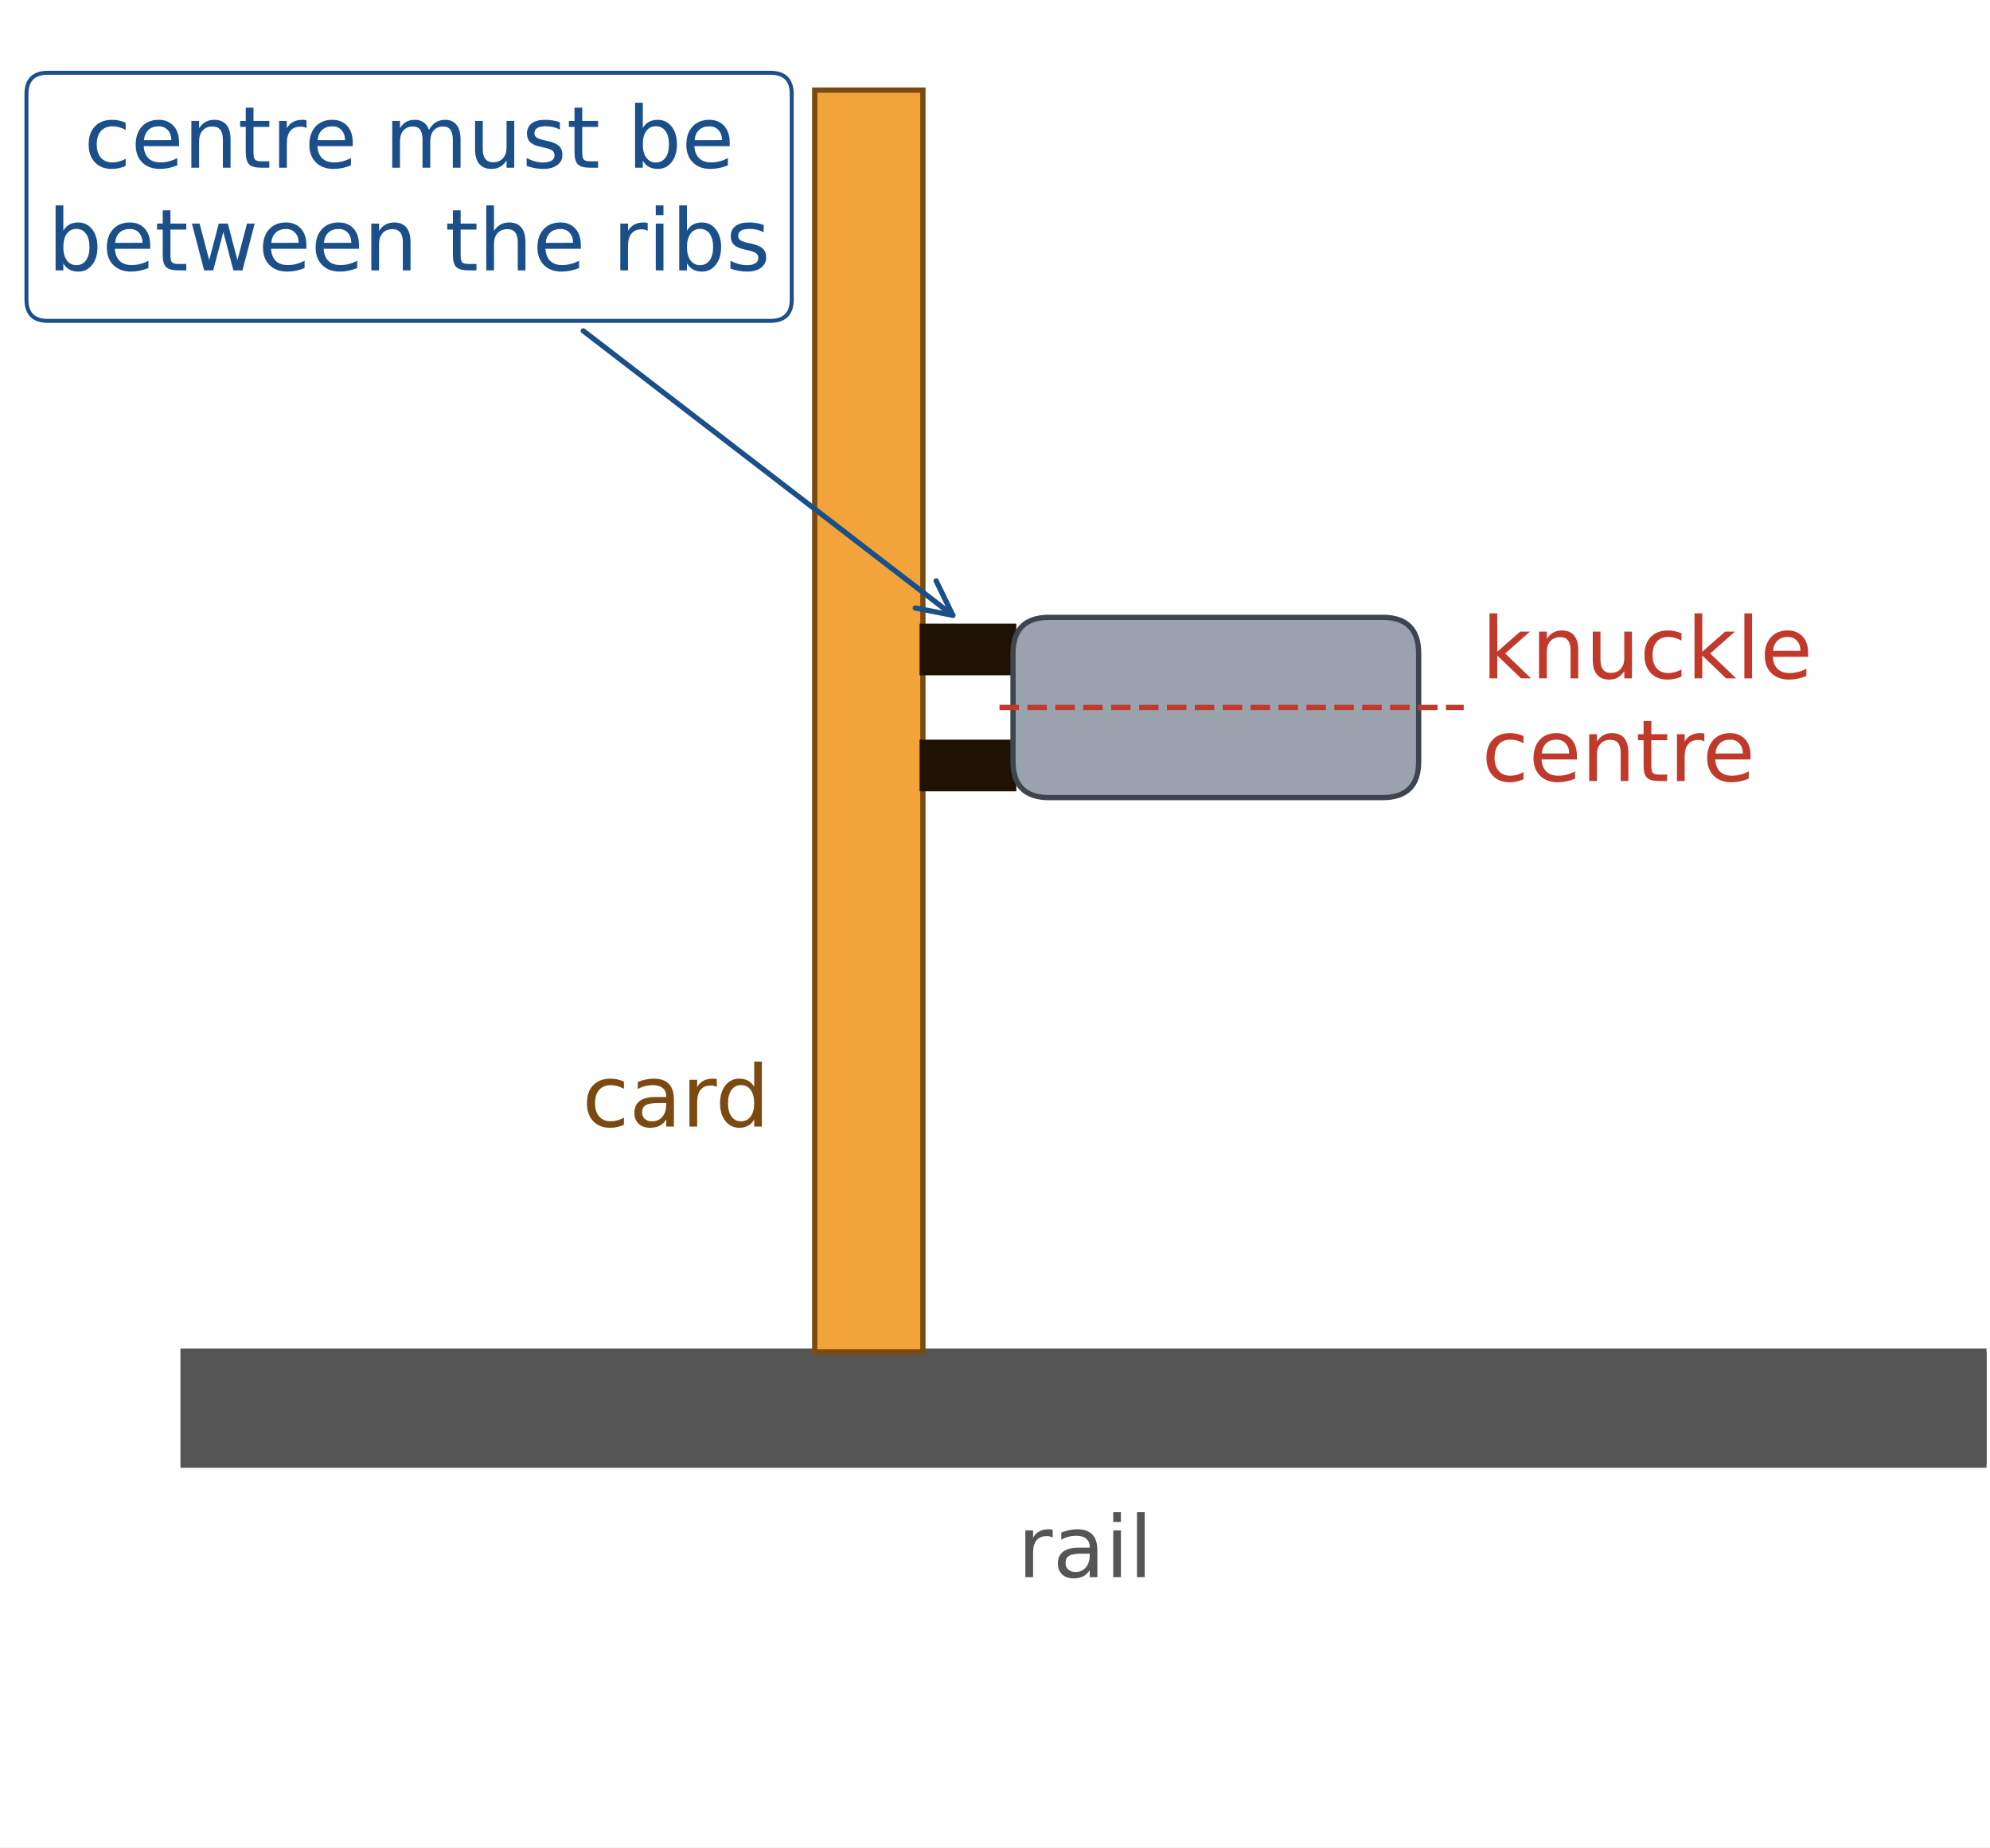
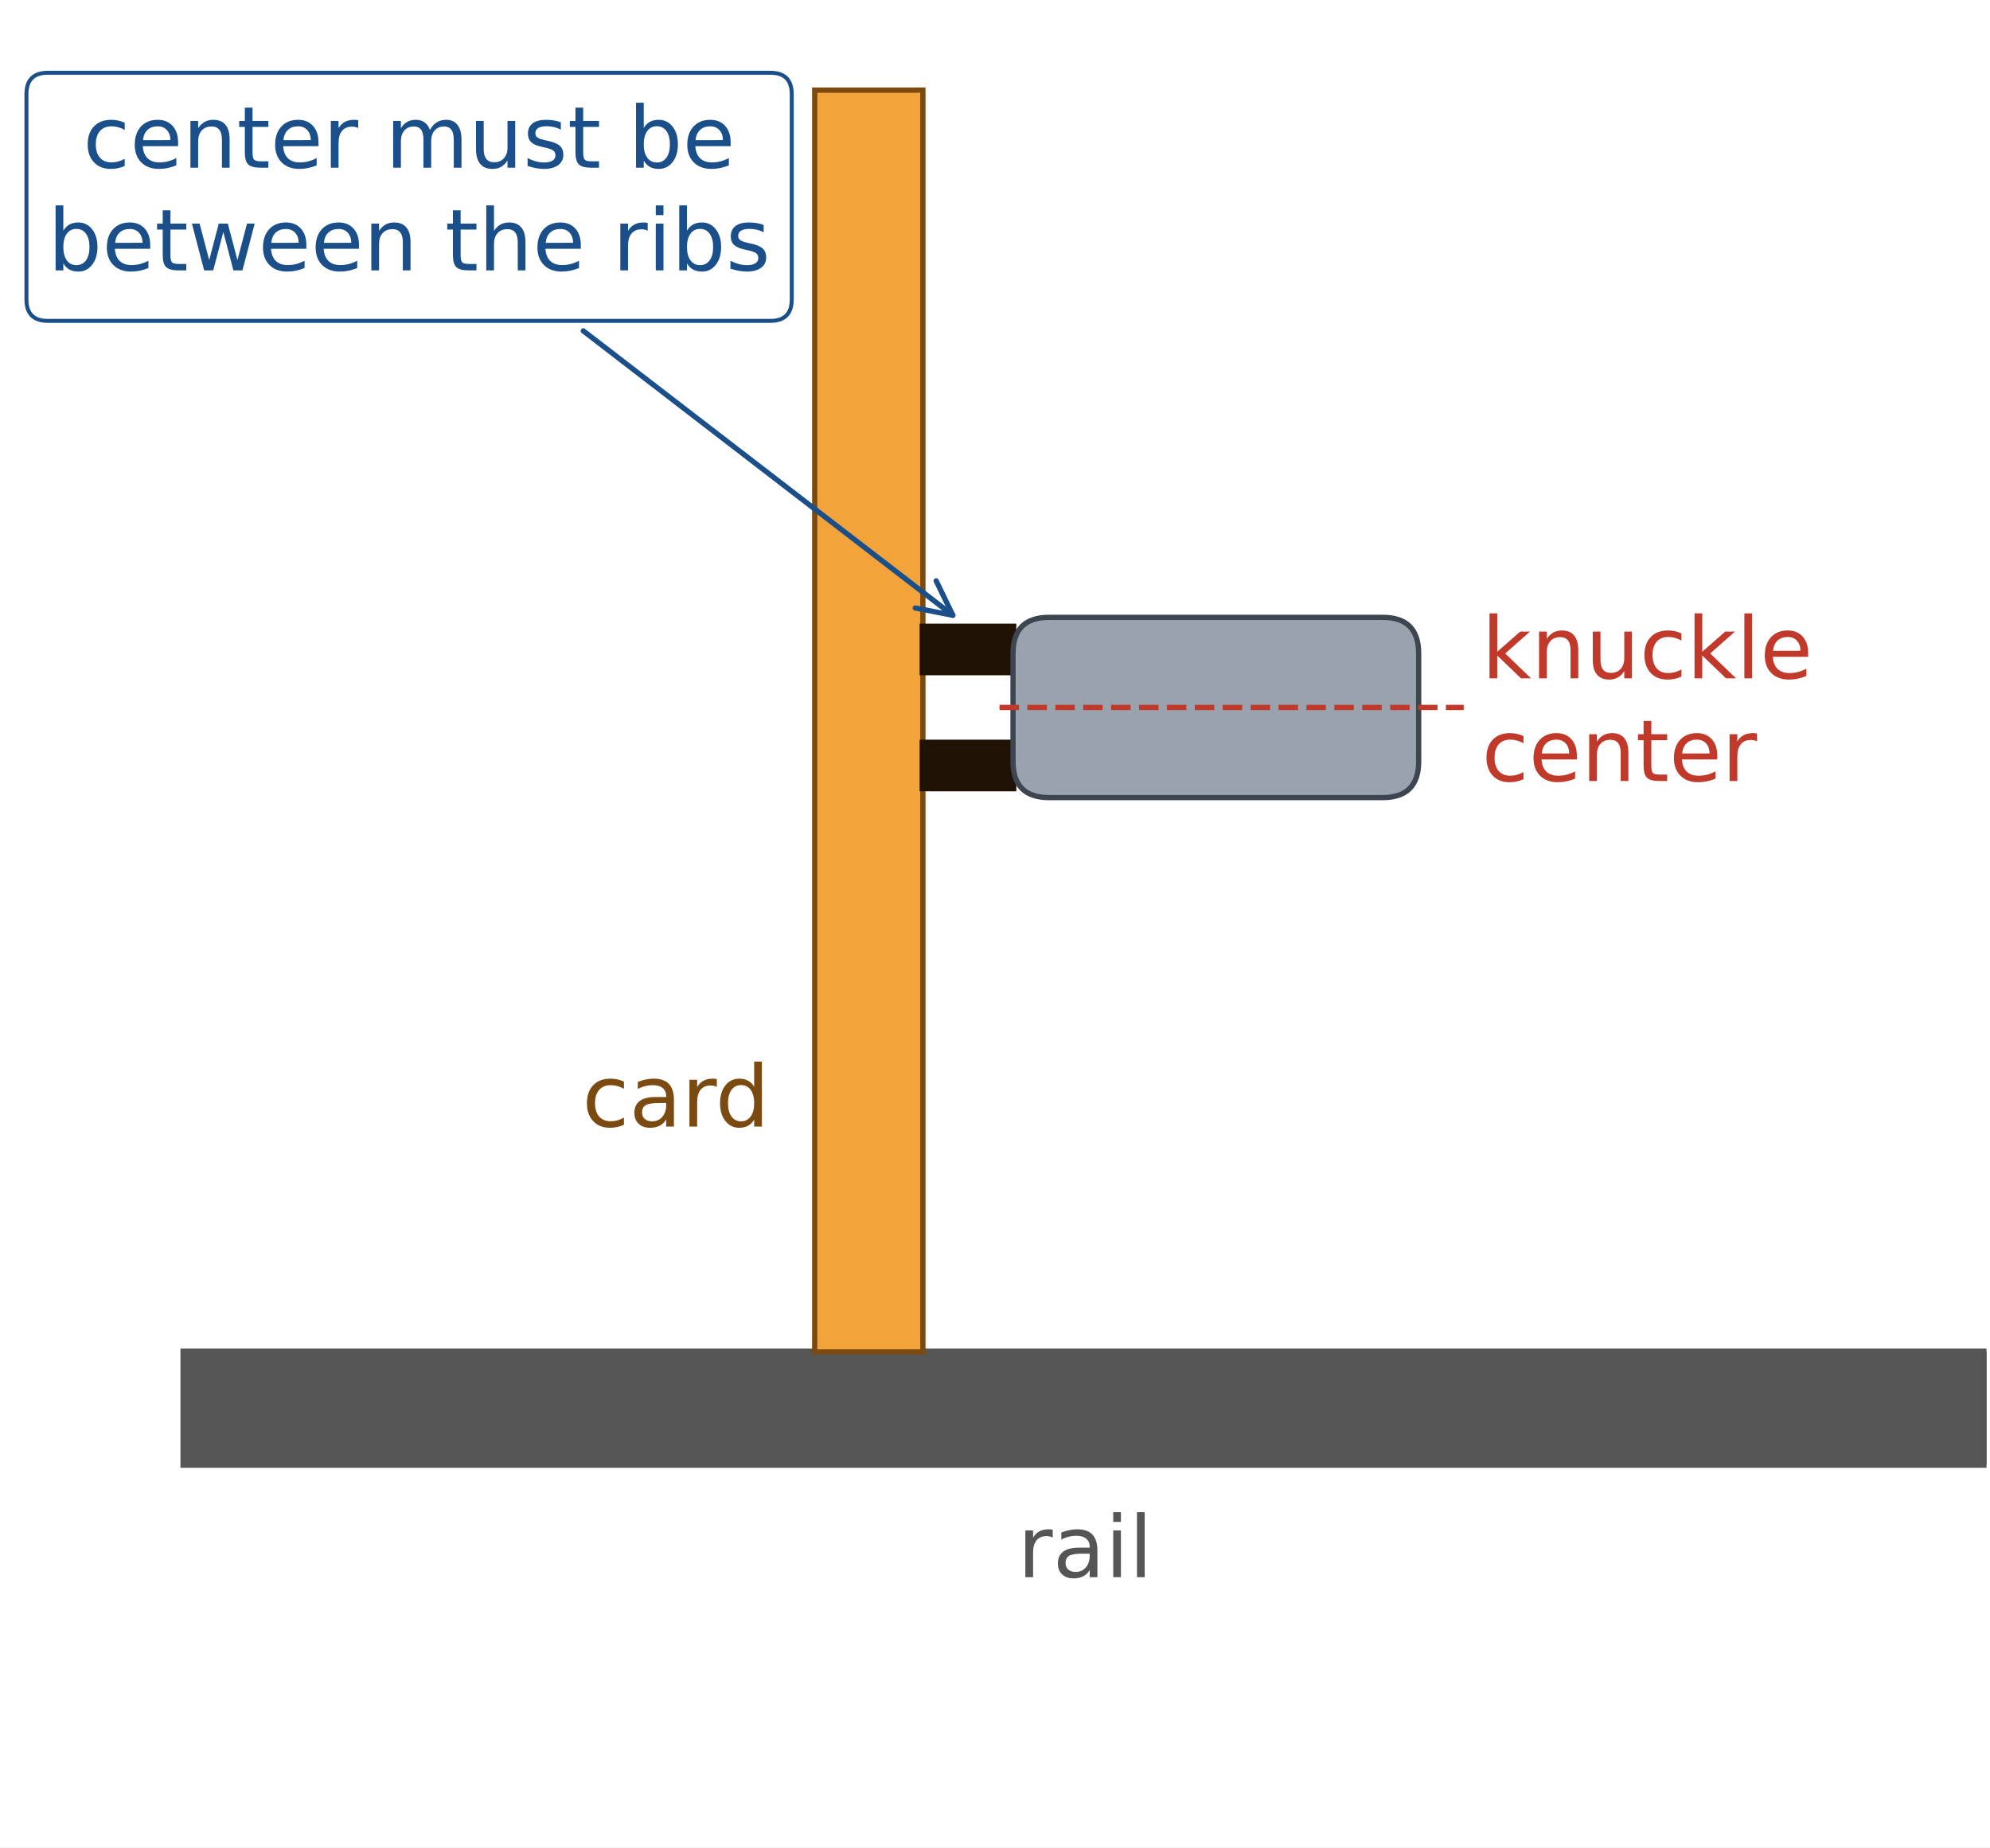
<svg xmlns="http://www.w3.org/2000/svg" xmlns:xlink="http://www.w3.org/1999/xlink" width="302.4pt" height="280.8pt" viewBox="0 0 302.4 280.8" version="1.1">
  <defs>
    <style type="text/css">*{stroke-linejoin: round; stroke-linecap: butt}</style>
  </defs>
  <g id="figure_1">
    <g id="patch_1">
      <path d="M 0 280.8  L 302.4 280.8  L 302.4 0  L 0 0  z " style="fill: #ffffff" />
    </g>
    <g id="axes_1">
      <g id="patch_2">
-         <path d="M 27.922 222.585  L 301.873 222.585  L 301.873 205.463  L 27.922 205.463  z " clip-path="url(#p70a89bc1b9)" style="fill: #555555; stroke: #555555; stroke-linejoin: miter" />
+         <path d="M 27.922 222.585  L 301.873 222.585  L 301.873 205.463  L 27.922 205.463  z " clip-path="url(#p4f5c8498ba)" style="fill: #555555; stroke: #555555; stroke-linejoin: miter" />
      </g>
      <g id="patch_3">
-         <path d="M 123.805 205.463  L 140.242 205.463  L 140.242 13.698  L 123.805 13.698  z " clip-path="url(#p70a89bc1b9)" style="fill: #f2a33a; stroke: #7a4a10; stroke-width: 0.8; stroke-linejoin: miter" />
+         <path d="M 123.805 205.463  L 140.242 205.463  L 140.242 13.698  L 123.805 13.698  z " clip-path="url(#p4f5c8498ba)" style="fill: #f2a33a; stroke: #7a4a10; stroke-width: 0.8; stroke-linejoin: miter" />
      </g>
      <g id="patch_4">
-         <path d="M 140.242 119.766  L 153.94 119.766  L 153.94 112.917  L 140.242 112.917  z " clip-path="url(#p70a89bc1b9)" style="fill: #1f1205; stroke: #1f1205; stroke-linejoin: miter" />
+         <path d="M 140.242 119.766  L 153.94 119.766  L 153.94 112.917  L 140.242 112.917  z " clip-path="url(#p4f5c8498ba)" style="fill: #1f1205; stroke: #1f1205; stroke-linejoin: miter" />
      </g>
      <g id="patch_5">
-         <path d="M 140.242 102.132  L 153.94 102.132  L 153.94 95.283  L 140.242 95.283  z " clip-path="url(#p70a89bc1b9)" style="fill: #1f1205; stroke: #1f1205; stroke-linejoin: miter" />
+         <path d="M 140.242 102.132  L 153.94 102.132  L 153.94 95.283  L 140.242 95.283  z " clip-path="url(#p4f5c8498ba)" style="fill: #1f1205; stroke: #1f1205; stroke-linejoin: miter" />
      </g>
      <g id="patch_6">
-         <path d="M 159.419 121.222  L 210.1 121.222  Q 215.579 121.222 215.579 115.743  L 215.579 99.306  Q 215.579 93.827 210.1 93.827  L 159.419 93.827  Q 153.94 93.827 153.94 99.306  L 153.94 115.743  Q 153.94 121.222 159.419 121.222  z " clip-path="url(#p70a89bc1b9)" style="fill: #9aa3ad; stroke: #3d4650; stroke-width: 0.8; stroke-linejoin: miter" />
+         <path d="M 159.419 121.222  L 210.1 121.222  Q 215.579 121.222 215.579 115.743  L 215.579 99.306  Q 215.579 93.827 210.1 93.827  L 159.419 93.827  Q 153.94 93.827 153.94 99.306  L 153.94 115.743  Q 153.94 121.222 159.419 121.222  z " clip-path="url(#p4f5c8498ba)" style="fill: #9aa3ad; stroke: #3d4650; stroke-width: 0.8; stroke-linejoin: miter" />
      </g>
      <g id="line2d_1">
-         <path d="M 151.885 107.524  L 222.427 107.524  " clip-path="url(#p70a89bc1b9)" style="fill: none; stroke-dasharray: 2.96,1.28; stroke-dashoffset: 0; stroke: #c0392b; stroke-width: 0.8" />
+         <path d="M 151.885 107.524  L 222.427 107.524  " clip-path="url(#p4f5c8498ba)" style="fill: none; stroke-dasharray: 2.96,1.28; stroke-dashoffset: 0; stroke: #c0392b; stroke-width: 0.8" />
      </g>
      <g id="text_1">
        <g style="fill: #555555" transform="translate(154.6306 239.7073) scale(0.13 -0.13)">
          <defs>
            <path id="DejaVuSans-55" d="M 2631 2963  Q 2534 3019 2420 3045  Q 2306 3072 2169 3072  Q 1681 3072 1420 2755  Q 1159 2438 1159 1844  L 1159 0  L 581 0  L 581 3500  L 1159 3500  L 1159 2956  Q 1341 3275 1631 3429  Q 1922 3584 2338 3584  Q 2397 3584 2469 3576  Q 2541 3569 2628 3553  L 2631 2963  z " transform="scale(0.015625)" />
            <path id="DejaVuSans-44" d="M 2194 1759  Q 1497 1759 1228 1600  Q 959 1441 959 1056  Q 959 750 1161 570  Q 1363 391 1709 391  Q 2188 391 2477 730  Q 2766 1069 2766 1631  L 2766 1759  L 2194 1759  z M 3341 1997  L 3341 0  L 2766 0  L 2766 531  Q 2569 213 2275 61  Q 1981 -91 1556 -91  Q 1019 -91 701 211  Q 384 513 384 1019  Q 384 1609 779 1909  Q 1175 2209 1959 2209  L 2766 2209  L 2766 2266  Q 2766 2663 2505 2880  Q 2244 3097 1772 3097  Q 1472 3097 1187 3025  Q 903 2953 641 2809  L 641 3341  Q 956 3463 1253 3523  Q 1550 3584 1831 3584  Q 2591 3584 2966 3190  Q 3341 2797 3341 1997  z " transform="scale(0.015625)" />
            <path id="DejaVuSans-4c" d="M 603 3500  L 1178 3500  L 1178 0  L 603 0  L 603 3500  z M 603 4863  L 1178 4863  L 1178 4134  L 603 4134  L 603 4863  z " transform="scale(0.015625)" />
            <path id="DejaVuSans-4f" d="M 603 4863  L 1178 4863  L 1178 0  L 603 0  L 603 4863  z " transform="scale(0.015625)" />
          </defs>
          <use xlink:href="#DejaVuSans-55" />
          <use xlink:href="#DejaVuSans-44" transform="translate(41.10938 0)" />
          <use xlink:href="#DejaVuSans-4c" transform="translate(102.3906 0)" />
          <use xlink:href="#DejaVuSans-4f" transform="translate(130.1719 0)" />
        </g>
      </g>
      <g id="text_2">
        <g style="fill: #c0392b" transform="translate(225.1668 103.1007) scale(0.13 -0.13)">
          <defs>
            <path id="DejaVuSans-4e" d="M 581 4863  L 1159 4863  L 1159 1991  L 2875 3500  L 3609 3500  L 1753 1863  L 3688 0  L 2938 0  L 1159 1709  L 1159 0  L 581 0  L 581 4863  z " transform="scale(0.015625)" />
            <path id="DejaVuSans-51" d="M 3513 2113  L 3513 0  L 2938 0  L 2938 2094  Q 2938 2591 2744 2837  Q 2550 3084 2163 3084  Q 1697 3084 1428 2787  Q 1159 2491 1159 1978  L 1159 0  L 581 0  L 581 3500  L 1159 3500  L 1159 2956  Q 1366 3272 1645 3428  Q 1925 3584 2291 3584  Q 2894 3584 3203 3211  Q 3513 2838 3513 2113  z " transform="scale(0.015625)" />
            <path id="DejaVuSans-58" d="M 544 1381  L 544 3500  L 1119 3500  L 1119 1403  Q 1119 906 1312 657  Q 1506 409 1894 409  Q 2359 409 2629 706  Q 2900 1003 2900 1516  L 2900 3500  L 3475 3500  L 3475 0  L 2900 0  L 2900 538  Q 2691 219 2414 64  Q 2138 -91 1772 -91  Q 1169 -91 856 284  Q 544 659 544 1381  z M 1991 3584  L 1991 3584  z " transform="scale(0.015625)" />
            <path id="DejaVuSans-46" d="M 3122 3366  L 3122 2828  Q 2878 2963 2633 3030  Q 2388 3097 2138 3097  Q 1578 3097 1268 2742  Q 959 2388 959 1747  Q 959 1106 1268 751  Q 1578 397 2138 397  Q 2388 397 2633 464  Q 2878 531 3122 666  L 3122 134  Q 2881 22 2623 -34  Q 2366 -91 2075 -91  Q 1284 -91 818 406  Q 353 903 353 1747  Q 353 2603 823 3093  Q 1294 3584 2113 3584  Q 2378 3584 2631 3529  Q 2884 3475 3122 3366  z " transform="scale(0.015625)" />
            <path id="DejaVuSans-48" d="M 3597 1894  L 3597 1613  L 953 1613  Q 991 1019 1311 708  Q 1631 397 2203 397  Q 2534 397 2845 478  Q 3156 559 3463 722  L 3463 178  Q 3153 47 2828 -22  Q 2503 -91 2169 -91  Q 1331 -91 842 396  Q 353 884 353 1716  Q 353 2575 817 3079  Q 1281 3584 2069 3584  Q 2775 3584 3186 3129  Q 3597 2675 3597 1894  z M 3022 2063  Q 3016 2534 2758 2815  Q 2500 3097 2075 3097  Q 1594 3097 1305 2825  Q 1016 2553 972 2059  L 3022 2063  z " transform="scale(0.015625)" />
          </defs>
          <use xlink:href="#DejaVuSans-4e" />
          <use xlink:href="#DejaVuSans-51" transform="translate(57.90625 0)" />
          <use xlink:href="#DejaVuSans-58" transform="translate(121.2812 0)" />
          <use xlink:href="#DejaVuSans-46" transform="translate(184.6562 0)" />
          <use xlink:href="#DejaVuSans-4e" transform="translate(239.6406 0)" />
          <use xlink:href="#DejaVuSans-4f" transform="translate(297.5469 0)" />
          <use xlink:href="#DejaVuSans-48" transform="translate(325.3281 0)" />
        </g>
        <g style="fill: #c0392b" transform="translate(225.1668 118.7032) scale(0.13 -0.13)">
          <defs>
            <path id="DejaVuSans-57" d="M 1172 4494  L 1172 3500  L 2356 3500  L 2356 3053  L 1172 3053  L 1172 1153  Q 1172 725 1289 603  Q 1406 481 1766 481  L 2356 481  L 2356 0  L 1766 0  Q 1100 0 847 248  Q 594 497 594 1153  L 594 3053  L 172 3053  L 172 3500  L 594 3500  L 594 4494  L 1172 4494  z " transform="scale(0.015625)" />
          </defs>
          <use xlink:href="#DejaVuSans-46" />
          <use xlink:href="#DejaVuSans-48" transform="translate(54.98438 0)" />
          <use xlink:href="#DejaVuSans-51" transform="translate(116.5156 0)" />
          <use xlink:href="#DejaVuSans-57" transform="translate(179.8906 0)" />
-           <use xlink:href="#DejaVuSans-55" transform="translate(219.0938 0)" />
-           <use xlink:href="#DejaVuSans-48" transform="translate(258 0)" />
+           <use xlink:href="#DejaVuSans-48" transform="translate(219.0938 0)" />
+           <use xlink:href="#DejaVuSans-55" transform="translate(280.625 0)" />
        </g>
      </g>
      <g id="patch_7">
        <path d="M 88.636 50.288  Q 117.069 72.174 144.794 93.515  " style="fill: none; stroke: #1a4f8a; stroke-width: 0.8; stroke-linecap: round" />
        <path d="M 142.26 88.283  L 144.794 93.515  L 139.088 92.404  " style="fill: none; stroke: #1a4f8a; stroke-width: 0.8; stroke-linecap: round" />
      </g>
      <g id="text_3">
        <g id="patch_8">
          <path d="M 7.268 48.767  L 117.063 48.767  Q 120.313 48.767 120.313 45.517  L 120.313 14.31  Q 120.313 11.06 117.063 11.06  L 7.268 11.06  Q 4.018 11.06 4.018 14.31  L 4.018 45.517  Q 4.018 48.767 7.268 48.767  z " style="fill: #ffffff; stroke: #1a4f8a; stroke-width: 0.6; stroke-linejoin: miter" />
        </g>
-         <g style="fill: #1a4f8a" transform="translate(12.75367 25.48913) scale(0.13 -0.13)">
+         <g style="fill: #1a4f8a" transform="translate(12.61046 25.48913) scale(0.13 -0.13)">
          <defs>
            <path id="DejaVuSans-3" transform="scale(0.015625)" />
            <path id="DejaVuSans-50" d="M 3328 2828  Q 3544 3216 3844 3400  Q 4144 3584 4550 3584  Q 5097 3584 5394 3201  Q 5691 2819 5691 2113  L 5691 0  L 5113 0  L 5113 2094  Q 5113 2597 4934 2840  Q 4756 3084 4391 3084  Q 3944 3084 3684 2787  Q 3425 2491 3425 1978  L 3425 0  L 2847 0  L 2847 2094  Q 2847 2600 2669 2842  Q 2491 3084 2119 3084  Q 1678 3084 1418 2786  Q 1159 2488 1159 1978  L 1159 0  L 581 0  L 581 3500  L 1159 3500  L 1159 2956  Q 1356 3278 1631 3431  Q 1906 3584 2284 3584  Q 2666 3584 2933 3390  Q 3200 3197 3328 2828  z " transform="scale(0.015625)" />
            <path id="DejaVuSans-56" d="M 2834 3397  L 2834 2853  Q 2591 2978 2328 3040  Q 2066 3103 1784 3103  Q 1356 3103 1142 2972  Q 928 2841 928 2578  Q 928 2378 1081 2264  Q 1234 2150 1697 2047  L 1894 2003  Q 2506 1872 2764 1633  Q 3022 1394 3022 966  Q 3022 478 2636 193  Q 2250 -91 1575 -91  Q 1294 -91 989 -36  Q 684 19 347 128  L 347 722  Q 666 556 975 473  Q 1284 391 1588 391  Q 1994 391 2212 530  Q 2431 669 2431 922  Q 2431 1156 2273 1281  Q 2116 1406 1581 1522  L 1381 1569  Q 847 1681 609 1914  Q 372 2147 372 2553  Q 372 3047 722 3315  Q 1072 3584 1716 3584  Q 2034 3584 2315 3537  Q 2597 3491 2834 3397  z " transform="scale(0.015625)" />
            <path id="DejaVuSans-45" d="M 3116 1747  Q 3116 2381 2855 2742  Q 2594 3103 2138 3103  Q 1681 3103 1420 2742  Q 1159 2381 1159 1747  Q 1159 1113 1420 752  Q 1681 391 2138 391  Q 2594 391 2855 752  Q 3116 1113 3116 1747  z M 1159 2969  Q 1341 3281 1617 3432  Q 1894 3584 2278 3584  Q 2916 3584 3314 3078  Q 3713 2572 3713 1747  Q 3713 922 3314 415  Q 2916 -91 2278 -91  Q 1894 -91 1617 61  Q 1341 213 1159 525  L 1159 0  L 581 0  L 581 4863  L 1159 4863  L 1159 2969  z " transform="scale(0.015625)" />
          </defs>
          <use xlink:href="#DejaVuSans-46" />
          <use xlink:href="#DejaVuSans-48" transform="translate(54.98438 0)" />
          <use xlink:href="#DejaVuSans-51" transform="translate(116.5156 0)" />
          <use xlink:href="#DejaVuSans-57" transform="translate(179.8906 0)" />
-           <use xlink:href="#DejaVuSans-55" transform="translate(219.0938 0)" />
-           <use xlink:href="#DejaVuSans-48" transform="translate(258 0)" />
-           <use xlink:href="#DejaVuSans-3" transform="translate(319.5312 0)" />
-           <use xlink:href="#DejaVuSans-50" transform="translate(351.3125 0)" />
-           <use xlink:href="#DejaVuSans-58" transform="translate(448.7188 0)" />
-           <use xlink:href="#DejaVuSans-56" transform="translate(512.0938 0)" />
-           <use xlink:href="#DejaVuSans-57" transform="translate(564.1875 0)" />
-           <use xlink:href="#DejaVuSans-3" transform="translate(603.3906 0)" />
-           <use xlink:href="#DejaVuSans-45" transform="translate(635.1719 0)" />
-           <use xlink:href="#DejaVuSans-48" transform="translate(698.6562 0)" />
+           <use xlink:href="#DejaVuSans-48" transform="translate(219.0938 0)" />
+           <use xlink:href="#DejaVuSans-55" transform="translate(280.625 0)" />
+           <use xlink:href="#DejaVuSans-3" transform="translate(321.7344 0)" />
+           <use xlink:href="#DejaVuSans-50" transform="translate(353.5156 0)" />
+           <use xlink:href="#DejaVuSans-58" transform="translate(450.9219 0)" />
+           <use xlink:href="#DejaVuSans-56" transform="translate(514.2969 0)" />
+           <use xlink:href="#DejaVuSans-57" transform="translate(566.3906 0)" />
+           <use xlink:href="#DejaVuSans-3" transform="translate(605.5938 0)" />
+           <use xlink:href="#DejaVuSans-45" transform="translate(637.375 0)" />
+           <use xlink:href="#DejaVuSans-48" transform="translate(700.8594 0)" />
        </g>
        <g style="fill: #1a4f8a" transform="translate(7.268276 41.09268) scale(0.13 -0.13)">
          <defs>
            <path id="DejaVuSans-5a" d="M 269 3500  L 844 3500  L 1563 769  L 2278 3500  L 2956 3500  L 3675 769  L 4391 3500  L 4966 3500  L 4050 0  L 3372 0  L 2619 2869  L 1863 0  L 1184 0  L 269 3500  z " transform="scale(0.015625)" />
            <path id="DejaVuSans-4b" d="M 3513 2113  L 3513 0  L 2938 0  L 2938 2094  Q 2938 2591 2744 2837  Q 2550 3084 2163 3084  Q 1697 3084 1428 2787  Q 1159 2491 1159 1978  L 1159 0  L 581 0  L 581 4863  L 1159 4863  L 1159 2956  Q 1366 3272 1645 3428  Q 1925 3584 2291 3584  Q 2894 3584 3203 3211  Q 3513 2838 3513 2113  z " transform="scale(0.015625)" />
          </defs>
          <use xlink:href="#DejaVuSans-45" />
          <use xlink:href="#DejaVuSans-48" transform="translate(63.48438 0)" />
          <use xlink:href="#DejaVuSans-57" transform="translate(125.0156 0)" />
          <use xlink:href="#DejaVuSans-5a" transform="translate(164.2188 0)" />
          <use xlink:href="#DejaVuSans-48" transform="translate(246 0)" />
          <use xlink:href="#DejaVuSans-48" transform="translate(307.5312 0)" />
          <use xlink:href="#DejaVuSans-51" transform="translate(369.0625 0)" />
          <use xlink:href="#DejaVuSans-3" transform="translate(432.4375 0)" />
          <use xlink:href="#DejaVuSans-57" transform="translate(464.2188 0)" />
          <use xlink:href="#DejaVuSans-4b" transform="translate(503.4219 0)" />
          <use xlink:href="#DejaVuSans-48" transform="translate(566.7969 0)" />
          <use xlink:href="#DejaVuSans-3" transform="translate(628.3281 0)" />
          <use xlink:href="#DejaVuSans-55" transform="translate(660.1094 0)" />
          <use xlink:href="#DejaVuSans-4c" transform="translate(701.2188 0)" />
          <use xlink:href="#DejaVuSans-45" transform="translate(729 0)" />
          <use xlink:href="#DejaVuSans-56" transform="translate(792.4844 0)" />
        </g>
      </g>
      <g id="text_4">
        <g style="fill: #7a4a10" transform="translate(88.47188 171.2195) scale(0.13 -0.13)">
          <defs>
            <path id="DejaVuSans-47" d="M 2906 2969  L 2906 4863  L 3481 4863  L 3481 0  L 2906 0  L 2906 525  Q 2725 213 2448 61  Q 2172 -91 1784 -91  Q 1150 -91 751 415  Q 353 922 353 1747  Q 353 2572 751 3078  Q 1150 3584 1784 3584  Q 2172 3584 2448 3432  Q 2725 3281 2906 2969  z M 947 1747  Q 947 1113 1208 752  Q 1469 391 1925 391  Q 2381 391 2643 752  Q 2906 1113 2906 1747  Q 2906 2381 2643 2742  Q 2381 3103 1925 3103  Q 1469 3103 1208 2742  Q 947 2381 947 1747  z " transform="scale(0.015625)" />
          </defs>
          <use xlink:href="#DejaVuSans-46" />
          <use xlink:href="#DejaVuSans-44" transform="translate(54.98438 0)" />
          <use xlink:href="#DejaVuSans-55" transform="translate(116.2656 0)" />
          <use xlink:href="#DejaVuSans-47" transform="translate(155.625 0)" />
        </g>
      </g>
    </g>
  </g>
  <defs>
-     <clipPath id="p70a89bc1b9">
+     <clipPath id="p4f5c8498ba">
      <rect x="0.527" y="0" width="301.346" height="280.8" />
    </clipPath>
  </defs>
</svg>
